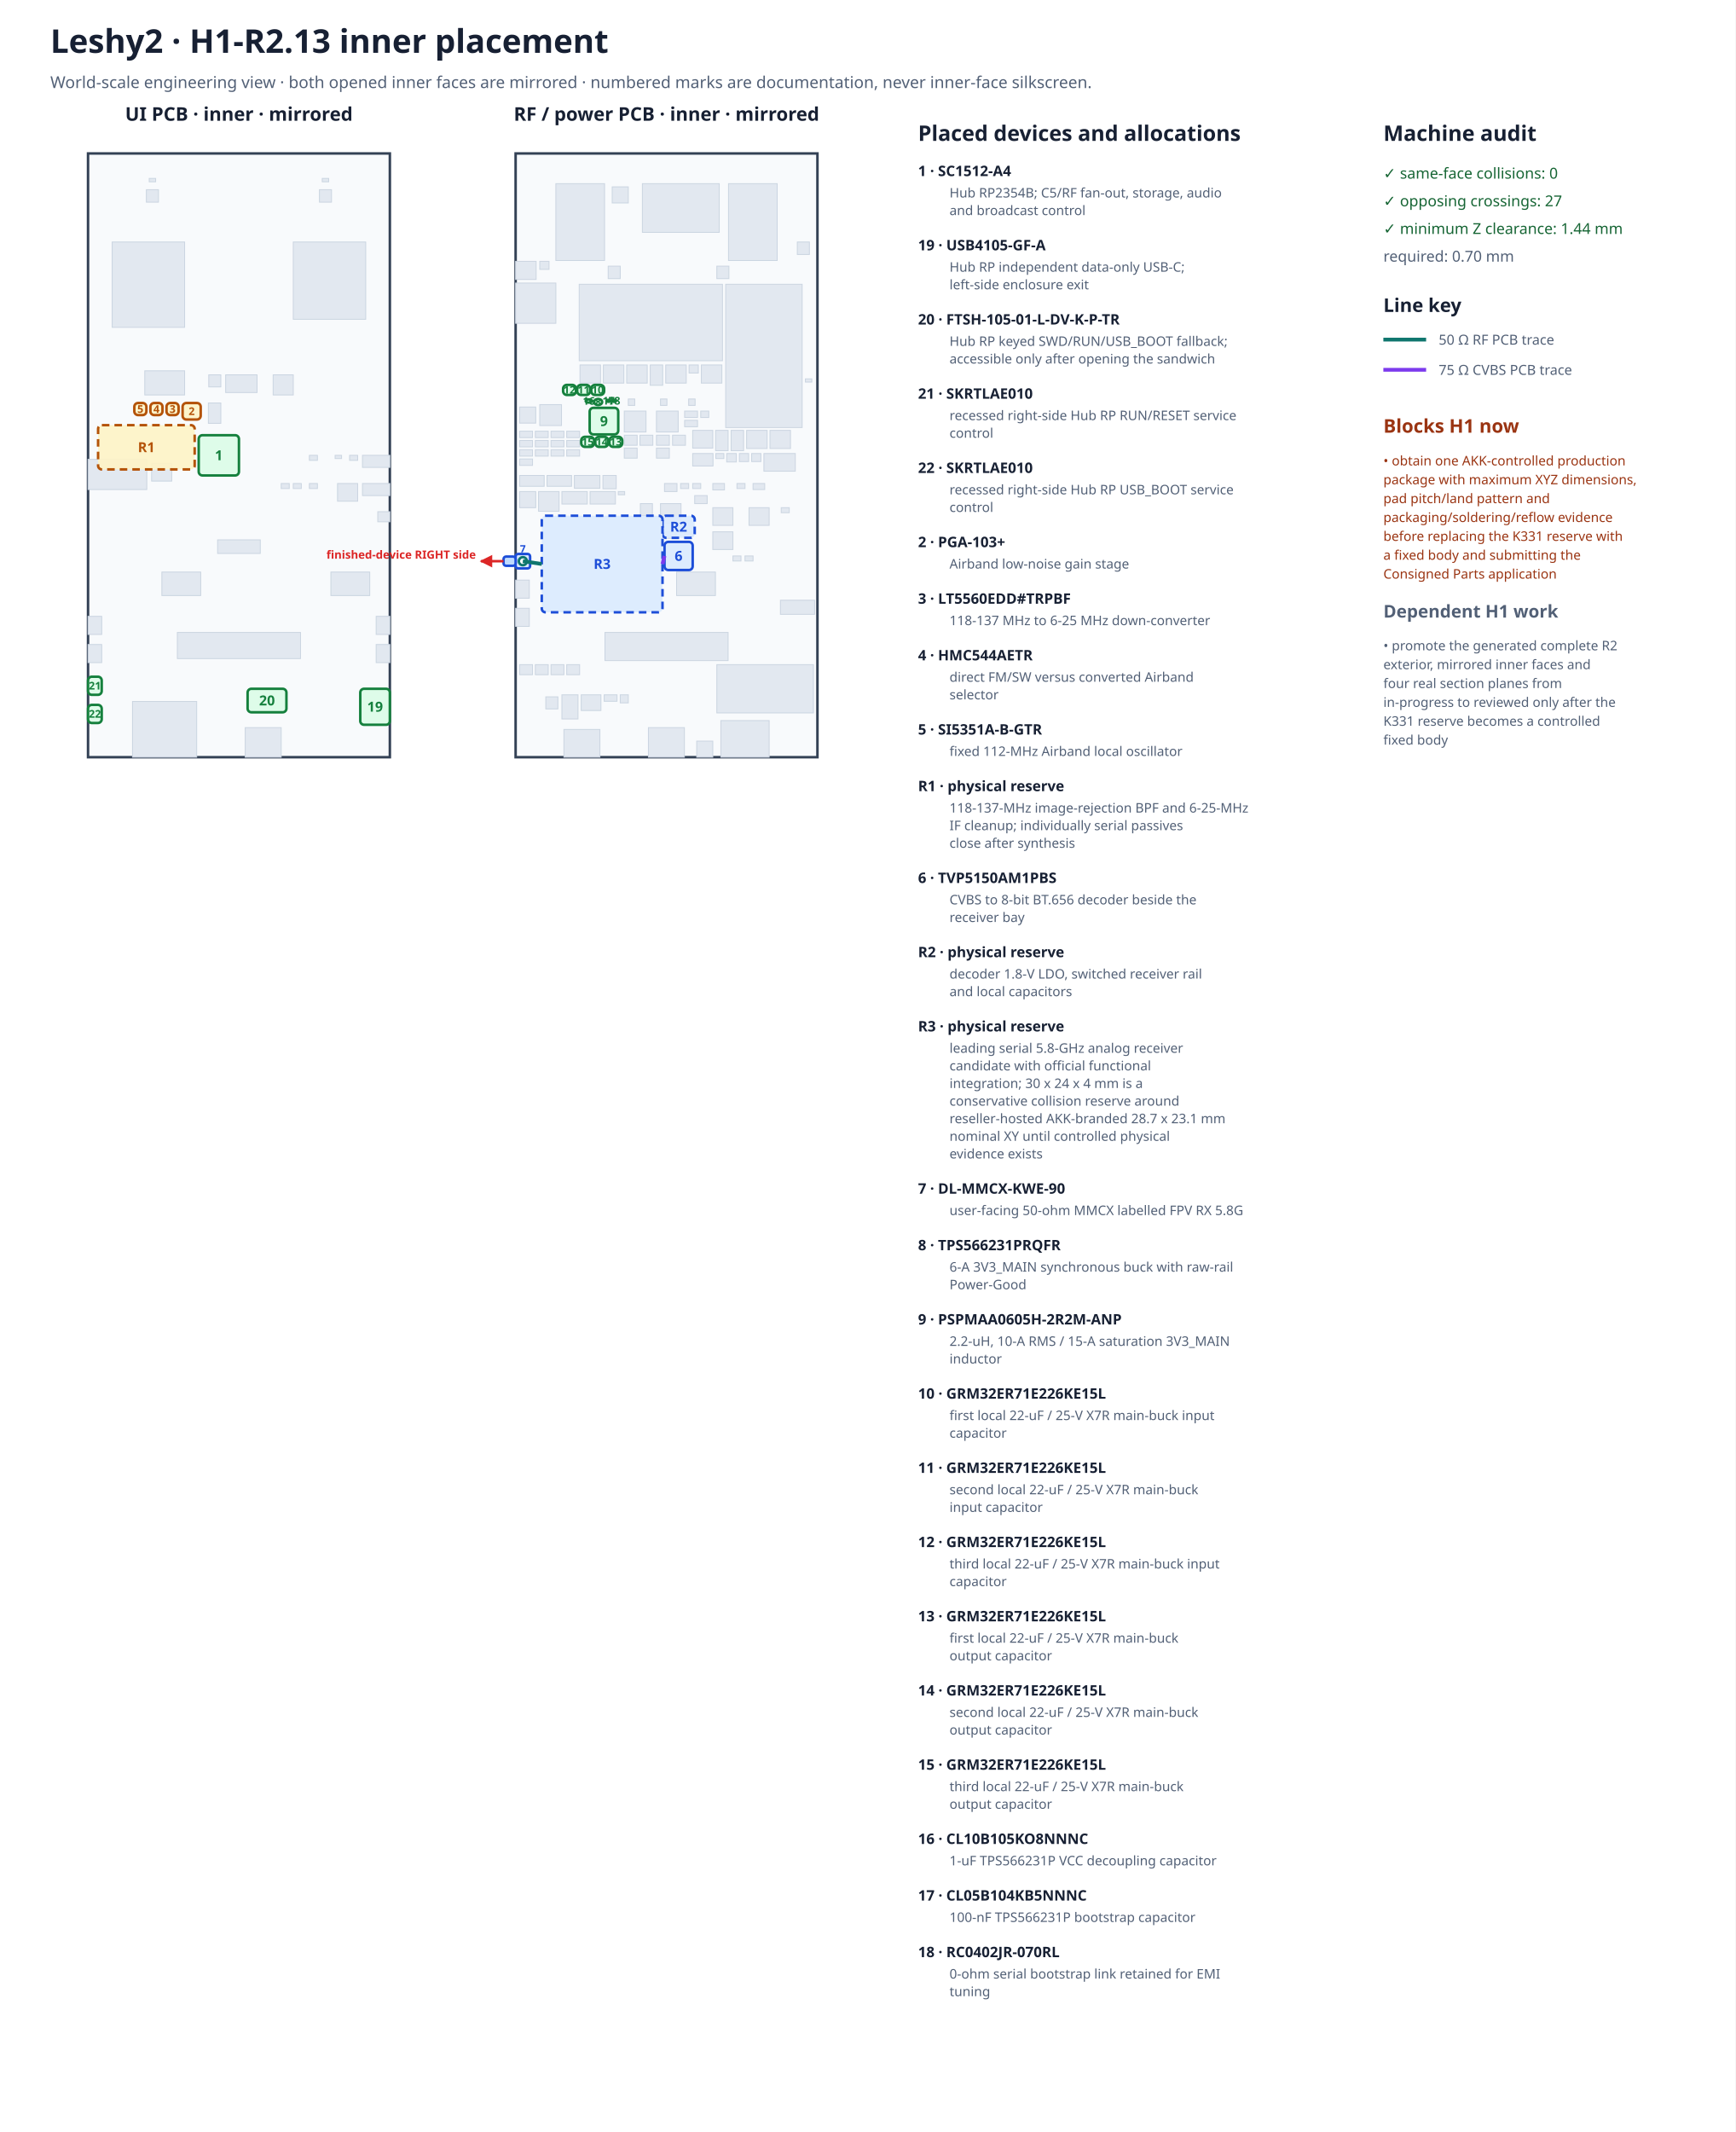
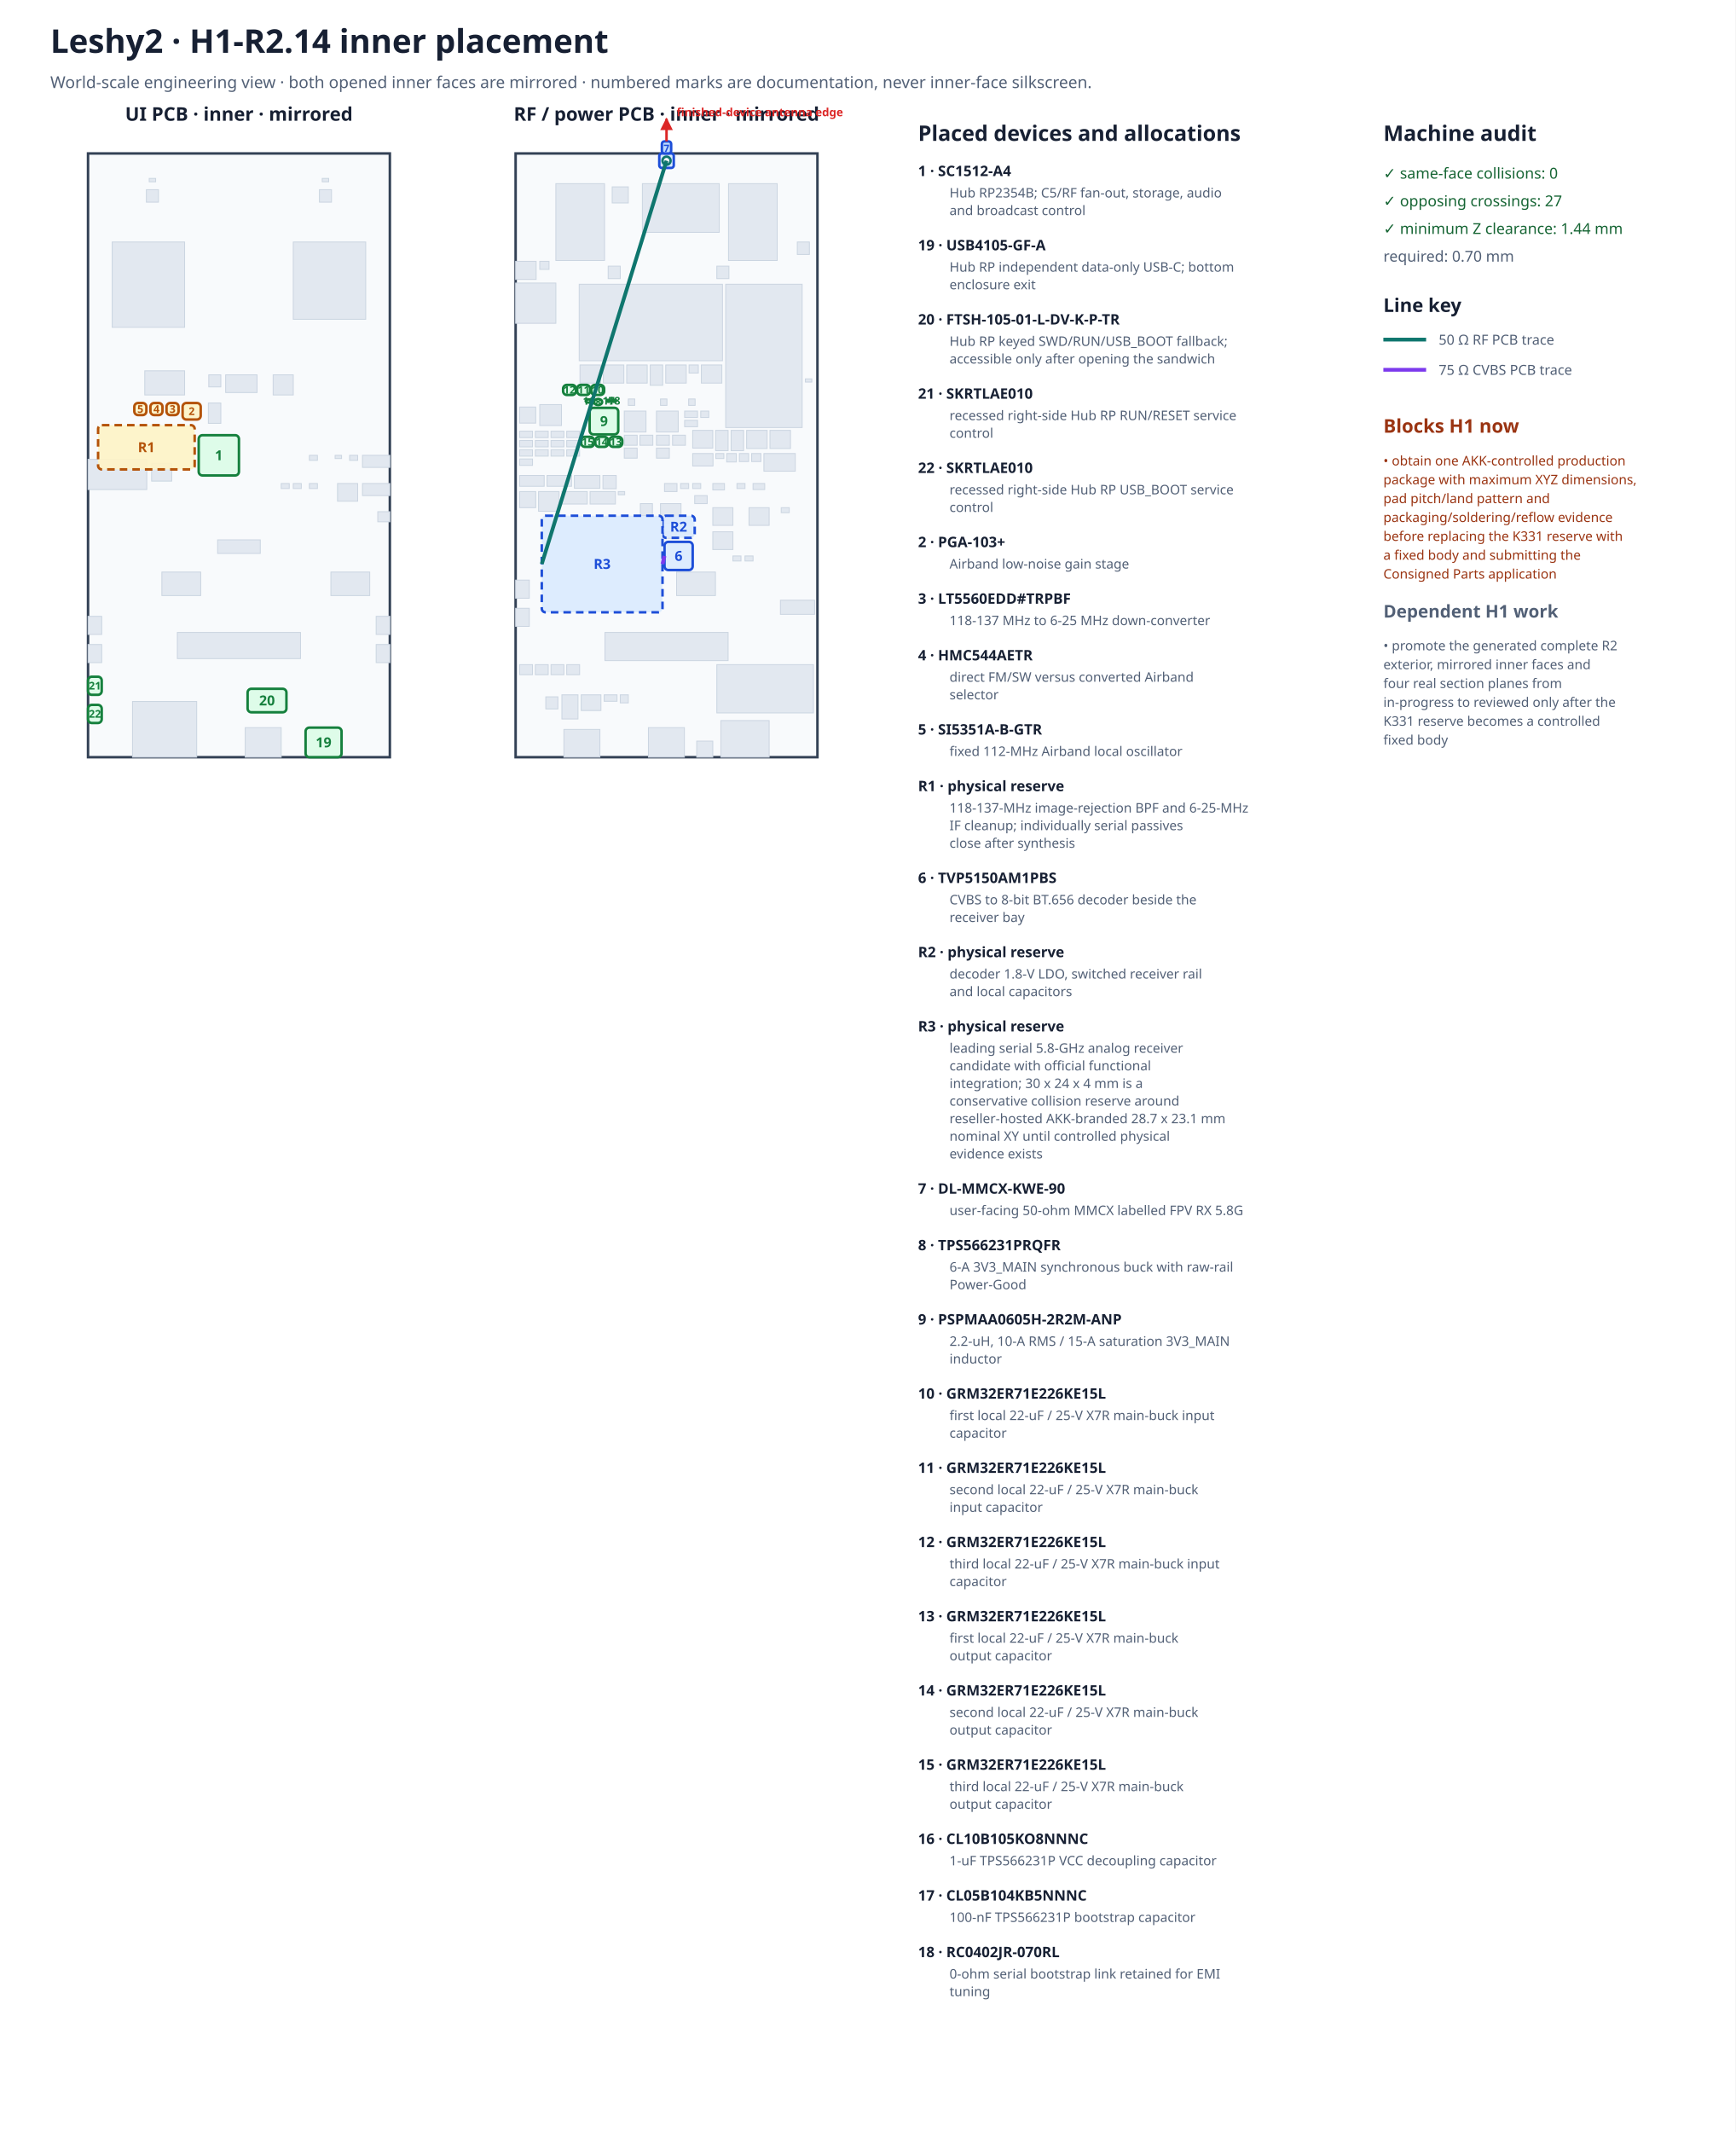
<svg xmlns="http://www.w3.org/2000/svg" width="1380" height="1695" viewBox="0 0 1380 1695">
  <rect width="1380" height="1695" fill="#ffffff" />
-   <text x="40" y="42" font-family="sans-serif" font-size="26" font-weight="700" fill="#172033">Leshy2 · H1-R2.13 inner placement</text>
+   <text x="40" y="42" font-family="sans-serif" font-size="26" font-weight="700" fill="#172033">Leshy2 · H1-R2.14 inner placement</text>
  <text x="40" y="70" font-family="sans-serif" font-size="13" fill="#526076">World-scale engineering view · both opened inner faces are mirrored · numbered marks are documentation, never inner-face silkscreen.</text>
  <text x="190.00" y="96" text-anchor="middle" font-family="sans-serif" font-size="15" font-weight="700" fill="#172033">UI PCB · inner · mirrored</text>
  <rect x="70.00" y="122.00" width="240.00" height="480.00" fill="#f8fafc" stroke="#334155" stroke-width="2" />
  <rect x="165.68" y="320.40" width="9.92" height="16.16" fill="#e2e8f0" stroke="#cbd5e1" stroke-width="0.7" />
  <rect x="89.20" y="192.40" width="57.60" height="67.84" fill="#e2e8f0" stroke="#cbd5e1" stroke-width="0.7" />
  <rect x="70.00" y="512.40" width="10.88" height="14.40" fill="#e2e8f0" stroke="#cbd5e1" stroke-width="0.7" />
  <rect x="128.72" y="454.80" width="30.88" height="18.69" fill="#e2e8f0" stroke="#cbd5e1" stroke-width="0.7" />
  <rect x="70.00" y="490.00" width="10.88" height="14.40" fill="#e2e8f0" stroke="#cbd5e1" stroke-width="0.7" />
  <rect x="116.40" y="150.80" width="9.60" height="9.92" fill="#e2e8f0" stroke="#cbd5e1" stroke-width="0.7" />
  <rect x="118.64" y="141.84" width="5.12" height="2.69" fill="#e2e8f0" stroke="#cbd5e1" stroke-width="0.7" />
  <rect x="194.99" y="578.48" width="28.61" height="23.52" fill="#e2e8f0" stroke="#cbd5e1" stroke-width="0.7" />
  <rect x="166.00" y="298.00" width="9.60" height="9.60" fill="#e2e8f0" stroke="#cbd5e1" stroke-width="0.7" />
  <rect x="246.00" y="362.00" width="6.40" height="4.00" fill="#e2e8f0" stroke="#cbd5e1" stroke-width="0.7" />
  <rect x="173.04" y="429.20" width="33.92" height="10.82" fill="#e2e8f0" stroke="#cbd5e1" stroke-width="0.7" />
  <rect x="268.40" y="384.40" width="16.00" height="14.08" fill="#e2e8f0" stroke="#cbd5e1" stroke-width="0.7" />
  <rect x="70.00" y="365.20" width="46.72" height="24.00" fill="#e2e8f0" stroke="#cbd5e1" stroke-width="0.7" />
  <rect x="120.56" y="368.40" width="16.00" height="14.08" fill="#e2e8f0" stroke="#cbd5e1" stroke-width="0.7" />
  <rect x="288.24" y="384.40" width="21.76" height="9.60" fill="#e2e8f0" stroke="#cbd5e1" stroke-width="0.7" />
  <rect x="288.24" y="362.00" width="21.76" height="9.60" fill="#e2e8f0" stroke="#cbd5e1" stroke-width="0.7" />
  <rect x="300.40" y="406.80" width="9.60" height="8.03" fill="#e2e8f0" stroke="#cbd5e1" stroke-width="0.7" />
  <rect x="278.00" y="362.00" width="6.40" height="4.00" fill="#e2e8f0" stroke="#cbd5e1" stroke-width="0.7" />
  <rect x="141.04" y="502.80" width="97.92" height="20.80" fill="#e2e8f0" stroke="#cbd5e1" stroke-width="0.7" />
  <rect x="115.12" y="294.80" width="31.68" height="19.20" fill="#e2e8f0" stroke="#cbd5e1" stroke-width="0.7" />
  <rect x="233.20" y="192.40" width="57.60" height="61.44" fill="#e2e8f0" stroke="#cbd5e1" stroke-width="0.7" />
  <rect x="299.12" y="512.40" width="10.88" height="14.40" fill="#e2e8f0" stroke="#cbd5e1" stroke-width="0.7" />
  <rect x="263.12" y="454.80" width="30.88" height="18.69" fill="#e2e8f0" stroke="#cbd5e1" stroke-width="0.7" />
  <rect x="299.12" y="490.00" width="10.88" height="14.40" fill="#e2e8f0" stroke="#cbd5e1" stroke-width="0.7" />
  <rect x="254.00" y="150.80" width="9.60" height="9.92" fill="#e2e8f0" stroke="#cbd5e1" stroke-width="0.7" />
  <rect x="256.24" y="141.84" width="5.12" height="2.69" fill="#e2e8f0" stroke="#cbd5e1" stroke-width="0.7" />
  <rect x="223.60" y="384.40" width="6.40" height="4.00" fill="#e2e8f0" stroke="#cbd5e1" stroke-width="0.7" />
  <rect x="233.20" y="384.40" width="6.40" height="4.00" fill="#e2e8f0" stroke="#cbd5e1" stroke-width="0.7" />
  <rect x="246.00" y="384.40" width="6.40" height="4.00" fill="#e2e8f0" stroke="#cbd5e1" stroke-width="0.7" />
  <rect x="105.36" y="557.68" width="51.04" height="44.32" fill="#e2e8f0" stroke="#cbd5e1" stroke-width="0.7" />
  <rect x="217.20" y="298.00" width="16.00" height="16.00" fill="#e2e8f0" stroke="#cbd5e1" stroke-width="0.7" />
  <rect x="179.44" y="298.00" width="24.96" height="14.08" fill="#e2e8f0" stroke="#cbd5e1" stroke-width="0.7" />
  <rect x="266.48" y="362.00" width="5.12" height="2.56" fill="#e2e8f0" stroke="#cbd5e1" stroke-width="0.7" />
  <rect x="158.00" y="346.00" width="32.00" height="32.00" rx="3" fill="#dcfce7" fill-opacity="0.92" stroke="#15803d" stroke-width="2" stroke-dasharray="none" />
  <text x="174.00" y="362.00" text-anchor="middle" dominant-baseline="middle" font-family="sans-serif" font-size="11" font-weight="700" fill="#15803d">1</text>
-   <rect x="286.48" y="547.60" width="23.52" height="28.61" rx="3" fill="#dcfce7" fill-opacity="0.92" stroke="#15803d" stroke-width="2" stroke-dasharray="none" />
-   <text x="298.24" y="561.90" text-anchor="middle" dominant-baseline="middle" font-family="sans-serif" font-size="11" font-weight="700" fill="#15803d">19</text>
+   <rect x="242.99" y="578.48" width="28.61" height="23.52" rx="3" fill="#dcfce7" fill-opacity="0.92" stroke="#15803d" stroke-width="2" stroke-dasharray="none" />
+   <text x="257.30" y="590.24" text-anchor="middle" dominant-baseline="middle" font-family="sans-serif" font-size="11" font-weight="700" fill="#15803d">19</text>
  <rect x="196.88" y="547.60" width="30.88" height="18.69" rx="3" fill="#dcfce7" fill-opacity="0.92" stroke="#15803d" stroke-width="2" stroke-dasharray="none" />
  <text x="212.32" y="556.94" text-anchor="middle" dominant-baseline="middle" font-family="sans-serif" font-size="11" font-weight="700" fill="#15803d">20</text>
  <rect x="70.00" y="538.00" width="10.88" height="14.40" rx="3" fill="#dcfce7" fill-opacity="0.92" stroke="#15803d" stroke-width="2" stroke-dasharray="none" />
  <text x="75.44" y="545.20" text-anchor="middle" dominant-baseline="middle" font-family="sans-serif" font-size="8.5" font-weight="700" fill="#15803d">21</text>
  <rect x="70.00" y="560.40" width="10.88" height="14.40" rx="3" fill="#dcfce7" fill-opacity="0.92" stroke="#15803d" stroke-width="2" stroke-dasharray="none" />
  <text x="75.44" y="567.60" text-anchor="middle" dominant-baseline="middle" font-family="sans-serif" font-size="8.5" font-weight="700" fill="#15803d">22</text>
  <rect x="145.20" y="320.40" width="14.40" height="13.12" rx="3" fill="#fef3c7" fill-opacity="0.92" stroke="#b45309" stroke-width="2" stroke-dasharray="none" />
  <text x="152.40" y="326.96" text-anchor="middle" dominant-baseline="middle" font-family="sans-serif" font-size="8.5" font-weight="700" fill="#b45309">2</text>
  <rect x="132.40" y="320.40" width="9.60" height="9.60" rx="3" fill="#fef3c7" fill-opacity="0.92" stroke="#b45309" stroke-width="2" stroke-dasharray="none" />
  <text x="137.20" y="325.20" text-anchor="middle" dominant-baseline="middle" font-family="sans-serif" font-size="8.5" font-weight="700" fill="#b45309">3</text>
  <rect x="119.60" y="320.40" width="9.60" height="9.60" rx="3" fill="#fef3c7" fill-opacity="0.92" stroke="#b45309" stroke-width="2" stroke-dasharray="none" />
  <text x="124.40" y="325.20" text-anchor="middle" dominant-baseline="middle" font-family="sans-serif" font-size="8.5" font-weight="700" fill="#b45309">4</text>
  <rect x="106.80" y="320.40" width="9.60" height="9.60" rx="3" fill="#fef3c7" fill-opacity="0.92" stroke="#b45309" stroke-width="2" stroke-dasharray="none" />
  <text x="111.60" y="325.20" text-anchor="middle" dominant-baseline="middle" font-family="sans-serif" font-size="8.5" font-weight="700" fill="#b45309">5</text>
  <rect x="78.00" y="338.00" width="76.80" height="35.20" rx="3" fill="#fef3c7" fill-opacity="0.92" stroke="#b45309" stroke-width="2" stroke-dasharray="6 4" />
  <text x="116.40" y="355.60" text-anchor="middle" dominant-baseline="middle" font-family="sans-serif" font-size="11" font-weight="700" fill="#b45309">R1</text>
  <text x="530.00" y="96" text-anchor="middle" font-family="sans-serif" font-size="15" font-weight="700" fill="#172033">RF / power PCB · inner · mirrored</text>
  <rect x="410.00" y="122.00" width="240.00" height="480.00" fill="#f8fafc" stroke="#334155" stroke-width="2" />
  <rect x="547.60" y="317.20" width="5.12" height="5.12" fill="#e2e8f0" stroke="#cbd5e1" stroke-width="0.7" />
  <rect x="557.20" y="326.80" width="6.40" height="5.12" fill="#e2e8f0" stroke="#cbd5e1" stroke-width="0.7" />
  <rect x="544.40" y="326.80" width="10.24" height="5.12" fill="#e2e8f0" stroke="#cbd5e1" stroke-width="0.7" />
  <rect x="544.40" y="334.16" width="10.24" height="5.12" fill="#e2e8f0" stroke="#cbd5e1" stroke-width="0.7" />
  <rect x="486.80" y="148.56" width="12.80" height="12.80" fill="#e2e8f0" stroke="#cbd5e1" stroke-width="0.7" />
  <rect x="592.40" y="442.00" width="6.40" height="4.00" fill="#e2e8f0" stroke="#cbd5e1" stroke-width="0.7" />
  <rect x="597.68" y="360.56" width="7.36" height="6.40" fill="#e2e8f0" stroke="#cbd5e1" stroke-width="0.7" />
  <rect x="593.68" y="342.16" width="16.32" height="14.40" fill="#e2e8f0" stroke="#cbd5e1" stroke-width="0.7" />
  <rect x="612.24" y="342.16" width="16.32" height="14.40" fill="#e2e8f0" stroke="#cbd5e1" stroke-width="0.7" />
  <rect x="438.16" y="357.52" width="10.24" height="5.12" fill="#e2e8f0" stroke="#cbd5e1" stroke-width="0.7" />
  <rect x="450.64" y="357.52" width="10.24" height="5.12" fill="#e2e8f0" stroke="#cbd5e1" stroke-width="0.7" />
  <rect x="429.20" y="321.68" width="17.28" height="16.64" fill="#e2e8f0" stroke="#cbd5e1" stroke-width="0.7" />
  <rect x="438.16" y="342.80" width="10.24" height="5.12" fill="#e2e8f0" stroke="#cbd5e1" stroke-width="0.7" />
  <rect x="450.64" y="342.80" width="10.24" height="5.12" fill="#e2e8f0" stroke="#cbd5e1" stroke-width="0.7" />
  <rect x="413.20" y="350.16" width="10.24" height="5.12" fill="#e2e8f0" stroke="#cbd5e1" stroke-width="0.7" />
  <rect x="413.20" y="364.88" width="10.24" height="5.12" fill="#e2e8f0" stroke="#cbd5e1" stroke-width="0.7" />
  <rect x="425.68" y="350.16" width="10.24" height="5.12" fill="#e2e8f0" stroke="#cbd5e1" stroke-width="0.7" />
  <rect x="438.16" y="350.16" width="10.24" height="5.12" fill="#e2e8f0" stroke="#cbd5e1" stroke-width="0.7" />
  <rect x="450.64" y="350.16" width="10.24" height="5.12" fill="#e2e8f0" stroke="#cbd5e1" stroke-width="0.7" />
  <rect x="413.20" y="357.52" width="10.24" height="5.12" fill="#e2e8f0" stroke="#cbd5e1" stroke-width="0.7" />
  <rect x="425.68" y="357.52" width="10.24" height="5.12" fill="#e2e8f0" stroke="#cbd5e1" stroke-width="0.7" />
  <rect x="413.20" y="342.80" width="10.24" height="5.12" fill="#e2e8f0" stroke="#cbd5e1" stroke-width="0.7" />
  <rect x="425.68" y="342.80" width="10.24" height="5.12" fill="#e2e8f0" stroke="#cbd5e1" stroke-width="0.7" />
  <rect x="595.60" y="403.60" width="16.00" height="14.08" fill="#e2e8f0" stroke="#cbd5e1" stroke-width="0.7" />
  <rect x="621.20" y="403.60" width="6.40" height="4.00" fill="#e2e8f0" stroke="#cbd5e1" stroke-width="0.7" />
  <rect x="607.44" y="360.56" width="24.96" height="14.08" fill="#e2e8f0" stroke="#cbd5e1" stroke-width="0.7" />
  <rect x="525.20" y="317.20" width="5.12" height="5.12" fill="#e2e8f0" stroke="#cbd5e1" stroke-width="0.7" />
  <rect x="522.00" y="346.00" width="10.24" height="8.00" fill="#e2e8f0" stroke="#cbd5e1" stroke-width="0.7" />
  <rect x="534.80" y="346.00" width="10.24" height="8.00" fill="#e2e8f0" stroke="#cbd5e1" stroke-width="0.7" />
  <rect x="522.00" y="356.24" width="10.24" height="8.00" fill="#e2e8f0" stroke="#cbd5e1" stroke-width="0.7" />
  <rect x="522.00" y="326.80" width="17.28" height="16.64" fill="#e2e8f0" stroke="#cbd5e1" stroke-width="0.7" />
  <rect x="481.04" y="502.80" width="97.92" height="22.40" fill="#e2e8f0" stroke="#cbd5e1" stroke-width="0.7" />
  <rect x="554.00" y="589.20" width="12.80" height="12.80" fill="#e2e8f0" stroke="#cbd5e1" stroke-width="0.7" />
  <rect x="442.00" y="146.00" width="38.72" height="61.12" fill="#e2e8f0" stroke="#cbd5e1" stroke-width="0.7" />
  <rect x="410.00" y="207.76" width="16.32" height="14.40" fill="#e2e8f0" stroke="#cbd5e1" stroke-width="0.7" />
  <rect x="429.20" y="207.76" width="7.36" height="6.40" fill="#e2e8f0" stroke="#cbd5e1" stroke-width="0.7" />
  <rect x="483.60" y="211.60" width="9.60" height="9.92" fill="#e2e8f0" stroke="#cbd5e1" stroke-width="0.7" />
  <rect x="510.80" y="146.00" width="61.12" height="38.72" fill="#e2e8f0" stroke="#cbd5e1" stroke-width="0.7" />
  <rect x="529.36" y="290.16" width="16.32" height="14.40" fill="#e2e8f0" stroke="#cbd5e1" stroke-width="0.7" />
  <rect x="547.92" y="290.16" width="7.36" height="6.40" fill="#e2e8f0" stroke="#cbd5e1" stroke-width="0.7" />
  <rect x="570.00" y="211.60" width="9.60" height="9.92" fill="#e2e8f0" stroke="#cbd5e1" stroke-width="0.7" />
  <rect x="579.28" y="146.00" width="38.72" height="61.12" fill="#e2e8f0" stroke="#cbd5e1" stroke-width="0.7" />
  <rect x="557.68" y="290.16" width="16.32" height="14.40" fill="#e2e8f0" stroke="#cbd5e1" stroke-width="0.7" />
  <rect x="587.92" y="360.56" width="7.36" height="6.40" fill="#e2e8f0" stroke="#cbd5e1" stroke-width="0.7" />
  <rect x="634.00" y="192.40" width="9.60" height="9.92" fill="#e2e8f0" stroke="#cbd5e1" stroke-width="0.7" />
  <rect x="582.80" y="442.00" width="6.40" height="4.00" fill="#e2e8f0" stroke="#cbd5e1" stroke-width="0.7" />
  <rect x="413.20" y="323.60" width="12.80" height="12.80" fill="#e2e8f0" stroke="#cbd5e1" stroke-width="0.7" />
  <rect x="428.24" y="390.80" width="16.32" height="15.68" fill="#e2e8f0" stroke="#cbd5e1" stroke-width="0.7" />
  <rect x="446.80" y="390.80" width="20.16" height="9.92" fill="#e2e8f0" stroke="#cbd5e1" stroke-width="0.7" />
  <rect x="469.20" y="390.80" width="20.16" height="9.92" fill="#e2e8f0" stroke="#cbd5e1" stroke-width="0.7" />
  <rect x="413.20" y="378.00" width="19.52" height="8.61" fill="#e2e8f0" stroke="#cbd5e1" stroke-width="0.7" />
  <rect x="434.96" y="378.00" width="19.52" height="8.61" fill="#e2e8f0" stroke="#cbd5e1" stroke-width="0.7" />
  <rect x="413.20" y="390.80" width="12.80" height="12.80" fill="#e2e8f0" stroke="#cbd5e1" stroke-width="0.7" />
  <rect x="479.44" y="378.00" width="10.56" height="10.56" fill="#e2e8f0" stroke="#cbd5e1" stroke-width="0.7" />
  <rect x="456.72" y="378.00" width="20.32" height="10.18" fill="#e2e8f0" stroke="#cbd5e1" stroke-width="0.7" />
  <rect x="462.16" y="552.40" width="15.68" height="12.48" fill="#e2e8f0" stroke="#cbd5e1" stroke-width="0.7" />
  <rect x="446.80" y="552.40" width="12.80" height="19.20" fill="#e2e8f0" stroke="#cbd5e1" stroke-width="0.7" />
  <rect x="413.20" y="528.40" width="10.24" height="8.00" fill="#e2e8f0" stroke="#cbd5e1" stroke-width="0.7" />
  <rect x="425.68" y="528.40" width="10.24" height="8.00" fill="#e2e8f0" stroke="#cbd5e1" stroke-width="0.7" />
  <rect x="438.16" y="528.40" width="10.24" height="8.00" fill="#e2e8f0" stroke="#cbd5e1" stroke-width="0.7" />
  <rect x="450.64" y="528.40" width="10.24" height="8.00" fill="#e2e8f0" stroke="#cbd5e1" stroke-width="0.7" />
  <rect x="480.40" y="552.40" width="10.24" height="5.12" fill="#e2e8f0" stroke="#cbd5e1" stroke-width="0.7" />
  <rect x="493.20" y="552.40" width="6.40" height="6.40" fill="#e2e8f0" stroke="#cbd5e1" stroke-width="0.7" />
  <rect x="620.56" y="477.20" width="27.20" height="11.20" fill="#e2e8f0" stroke="#cbd5e1" stroke-width="0.7" />
  <rect x="491.60" y="390.80" width="5.12" height="2.56" fill="#e2e8f0" stroke="#cbd5e1" stroke-width="0.7" />
  <rect x="448.40" y="579.92" width="28.61" height="22.08" fill="#e2e8f0" stroke="#cbd5e1" stroke-width="0.7" />
  <rect x="434.00" y="554.00" width="9.60" height="9.60" fill="#e2e8f0" stroke="#cbd5e1" stroke-width="0.7" />
  <rect x="640.40" y="301.20" width="5.12" height="2.56" fill="#e2e8f0" stroke="#cbd5e1" stroke-width="0.7" />
  <rect x="410.00" y="225.04" width="32.00" height="32.00" fill="#e2e8f0" stroke="#cbd5e1" stroke-width="0.7" />
  <rect x="410.00" y="483.60" width="10.88" height="14.40" fill="#e2e8f0" stroke="#cbd5e1" stroke-width="0.7" />
  <rect x="538.00" y="454.80" width="30.88" height="18.69" fill="#e2e8f0" stroke="#cbd5e1" stroke-width="0.7" />
  <rect x="410.00" y="461.20" width="10.88" height="14.40" fill="#e2e8f0" stroke="#cbd5e1" stroke-width="0.7" />
  <rect x="515.60" y="578.48" width="28.61" height="23.52" fill="#e2e8f0" stroke="#cbd5e1" stroke-width="0.7" />
  <rect x="544.40" y="422.80" width="6.40" height="4.00" fill="#e2e8f0" stroke="#cbd5e1" stroke-width="0.7" />
  <rect x="552.40" y="394.00" width="9.92" height="6.40" fill="#e2e8f0" stroke="#cbd5e1" stroke-width="0.7" />
  <rect x="566.80" y="422.80" width="16.00" height="14.08" fill="#e2e8f0" stroke="#cbd5e1" stroke-width="0.7" />
  <rect x="566.80" y="403.60" width="16.00" height="14.08" fill="#e2e8f0" stroke="#cbd5e1" stroke-width="0.7" />
  <rect x="528.40" y="384.40" width="9.92" height="6.40" fill="#e2e8f0" stroke="#cbd5e1" stroke-width="0.7" />
  <rect x="598.80" y="384.40" width="9.28" height="4.80" fill="#e2e8f0" stroke="#cbd5e1" stroke-width="0.7" />
  <rect x="550.80" y="384.40" width="6.40" height="4.00" fill="#e2e8f0" stroke="#cbd5e1" stroke-width="0.7" />
  <rect x="541.20" y="384.40" width="6.40" height="4.00" fill="#e2e8f0" stroke="#cbd5e1" stroke-width="0.7" />
  <rect x="586.00" y="384.40" width="6.40" height="4.00" fill="#e2e8f0" stroke="#cbd5e1" stroke-width="0.7" />
  <rect x="566.80" y="384.40" width="9.28" height="5.12" fill="#e2e8f0" stroke="#cbd5e1" stroke-width="0.7" />
  <rect x="525.20" y="400.40" width="16.32" height="15.68" fill="#e2e8f0" stroke="#cbd5e1" stroke-width="0.7" />
  <rect x="528.40" y="422.80" width="9.28" height="5.12" fill="#e2e8f0" stroke="#cbd5e1" stroke-width="0.7" />
  <rect x="570.00" y="528.40" width="76.80" height="38.40" fill="#e2e8f0" stroke="#cbd5e1" stroke-width="0.7" />
  <rect x="509.20" y="400.40" width="9.60" height="9.60" fill="#e2e8f0" stroke="#cbd5e1" stroke-width="0.7" />
  <rect x="461.20" y="290.16" width="16.32" height="14.40" fill="#e2e8f0" stroke="#cbd5e1" stroke-width="0.7" />
  <rect x="479.76" y="290.16" width="16.32" height="14.40" fill="#e2e8f0" stroke="#cbd5e1" stroke-width="0.7" />
  <rect x="517.04" y="290.16" width="9.92" height="16.16" fill="#e2e8f0" stroke="#cbd5e1" stroke-width="0.7" />
  <rect x="498.32" y="290.16" width="16.32" height="14.40" fill="#e2e8f0" stroke="#cbd5e1" stroke-width="0.7" />
  <rect x="573.20" y="572.88" width="38.40" height="29.12" fill="#e2e8f0" stroke="#cbd5e1" stroke-width="0.7" />
  <rect x="577.04" y="226.00" width="60.80" height="113.92" fill="#e2e8f0" stroke="#cbd5e1" stroke-width="0.7" />
  <rect x="550.80" y="360.56" width="16.16" height="9.92" fill="#e2e8f0" stroke="#cbd5e1" stroke-width="0.7" />
  <rect x="569.20" y="360.56" width="6.40" height="4.00" fill="#e2e8f0" stroke="#cbd5e1" stroke-width="0.7" />
  <rect x="550.80" y="342.16" width="16.00" height="14.08" fill="#e2e8f0" stroke="#cbd5e1" stroke-width="0.7" />
  <rect x="499.60" y="317.20" width="5.12" height="5.12" fill="#e2e8f0" stroke="#cbd5e1" stroke-width="0.7" />
  <rect x="569.04" y="342.16" width="9.92" height="16.16" fill="#e2e8f0" stroke="#cbd5e1" stroke-width="0.7" />
  <rect x="581.36" y="342.16" width="9.92" height="16.16" fill="#e2e8f0" stroke="#cbd5e1" stroke-width="0.7" />
  <rect x="496.40" y="326.80" width="17.28" height="16.64" fill="#e2e8f0" stroke="#cbd5e1" stroke-width="0.7" />
  <rect x="496.40" y="346.00" width="10.24" height="8.00" fill="#e2e8f0" stroke="#cbd5e1" stroke-width="0.7" />
  <rect x="508.88" y="346.00" width="10.24" height="8.00" fill="#e2e8f0" stroke="#cbd5e1" stroke-width="0.7" />
  <rect x="496.40" y="356.24" width="10.24" height="8.00" fill="#e2e8f0" stroke="#cbd5e1" stroke-width="0.7" />
  <rect x="577.84" y="360.56" width="7.68" height="6.72" fill="#e2e8f0" stroke="#cbd5e1" stroke-width="0.7" />
  <rect x="460.56" y="226.00" width="113.92" height="60.80" fill="#e2e8f0" stroke="#cbd5e1" stroke-width="0.7" />
  <rect x="528.40" y="430.80" width="22.40" height="22.40" rx="3" fill="#dbeafe" fill-opacity="0.92" stroke="#1d4ed8" stroke-width="2" stroke-dasharray="none" />
  <text x="539.60" y="442.00" text-anchor="middle" dominant-baseline="middle" font-family="sans-serif" font-size="11" font-weight="700" fill="#1d4ed8">6</text>
  <rect x="526.80" y="410.00" width="25.60" height="17.60" rx="3" fill="#dbeafe" fill-opacity="0.92" stroke="#1d4ed8" stroke-width="2" stroke-dasharray="6 4" />
  <text x="539.60" y="418.80" text-anchor="middle" dominant-baseline="middle" font-family="sans-serif" font-size="11" font-weight="700" fill="#1d4ed8">R2</text>
  <rect x="430.80" y="410.00" width="96.00" height="76.80" rx="3" fill="#dbeafe" fill-opacity="0.92" stroke="#1d4ed8" stroke-width="2" stroke-dasharray="6 4" />
  <text x="478.80" y="448.40" text-anchor="middle" dominant-baseline="middle" font-family="sans-serif" font-size="11" font-weight="700" fill="#1d4ed8">R3</text>
  <rect x="472.40" y="317.20" width="6.40" height="4.80" rx="3" fill="#dcfce7" fill-opacity="0.92" stroke="#15803d" stroke-width="2" stroke-dasharray="none" />
  <text x="475.60" y="319.60" text-anchor="middle" dominant-baseline="middle" font-family="sans-serif" font-size="8.5" font-weight="700" fill="#15803d">8</text>
  <rect x="468.88" y="324.24" width="22.72" height="21.12" rx="3" fill="#dcfce7" fill-opacity="0.92" stroke="#15803d" stroke-width="2" stroke-dasharray="none" />
  <text x="480.24" y="334.80" text-anchor="middle" dominant-baseline="middle" font-family="sans-serif" font-size="11" font-weight="700" fill="#15803d">9</text>
  <rect x="470.16" y="306.00" width="10.24" height="8.00" rx="3" fill="#dcfce7" fill-opacity="0.92" stroke="#15803d" stroke-width="2" stroke-dasharray="none" />
  <text x="475.28" y="310.00" text-anchor="middle" dominant-baseline="middle" font-family="sans-serif" font-size="8.5" font-weight="700" fill="#15803d">10</text>
  <rect x="458.96" y="306.00" width="10.24" height="8.00" rx="3" fill="#dcfce7" fill-opacity="0.92" stroke="#15803d" stroke-width="2" stroke-dasharray="none" />
  <text x="464.08" y="310.00" text-anchor="middle" dominant-baseline="middle" font-family="sans-serif" font-size="8.5" font-weight="700" fill="#15803d">11</text>
  <rect x="447.76" y="306.00" width="10.24" height="8.00" rx="3" fill="#dcfce7" fill-opacity="0.92" stroke="#15803d" stroke-width="2" stroke-dasharray="none" />
  <text x="452.88" y="310.00" text-anchor="middle" dominant-baseline="middle" font-family="sans-serif" font-size="8.5" font-weight="700" fill="#15803d">12</text>
  <rect x="484.56" y="347.28" width="10.24" height="8.00" rx="3" fill="#dcfce7" fill-opacity="0.92" stroke="#15803d" stroke-width="2" stroke-dasharray="none" />
  <text x="489.68" y="351.28" text-anchor="middle" dominant-baseline="middle" font-family="sans-serif" font-size="8.5" font-weight="700" fill="#15803d">13</text>
  <rect x="473.36" y="347.28" width="10.24" height="8.00" rx="3" fill="#dcfce7" fill-opacity="0.92" stroke="#15803d" stroke-width="2" stroke-dasharray="none" />
  <text x="478.48" y="351.28" text-anchor="middle" dominant-baseline="middle" font-family="sans-serif" font-size="8.5" font-weight="700" fill="#15803d">14</text>
  <rect x="462.16" y="347.28" width="10.24" height="8.00" rx="3" fill="#dcfce7" fill-opacity="0.92" stroke="#15803d" stroke-width="2" stroke-dasharray="none" />
  <text x="467.28" y="351.28" text-anchor="middle" dominant-baseline="middle" font-family="sans-serif" font-size="8.5" font-weight="700" fill="#15803d">15</text>
  <rect x="465.68" y="317.52" width="5.12" height="2.56" rx="3" fill="#dcfce7" fill-opacity="0.92" stroke="#15803d" stroke-width="2" stroke-dasharray="none" />
  <text x="468.24" y="318.80" text-anchor="middle" dominant-baseline="middle" font-family="sans-serif" font-size="8.5" font-weight="700" fill="#15803d">16</text>
  <rect x="482.32" y="317.84" width="3.20" height="1.60" rx="3" fill="#dcfce7" fill-opacity="0.92" stroke="#15803d" stroke-width="2" stroke-dasharray="none" />
  <text x="483.92" y="318.64" text-anchor="middle" dominant-baseline="middle" font-family="sans-serif" font-size="8.5" font-weight="700" fill="#15803d">17</text>
  <rect x="486.80" y="317.84" width="3.20" height="1.60" rx="3" fill="#dcfce7" fill-opacity="0.92" stroke="#15803d" stroke-width="2" stroke-dasharray="none" />
  <text x="488.40" y="318.64" text-anchor="middle" dominant-baseline="middle" font-family="sans-serif" font-size="8.5" font-weight="700" fill="#15803d">18</text>
-   <rect x="410.00" y="440.40" width="11.52" height="11.52" rx="2" fill="#dbeafe" stroke="#1d4ed8" stroke-width="2" />
-   <rect x="400.40" y="442.47" width="9.60" height="7.37" rx="2" fill="#bfdbfe" stroke="#1d4ed8" stroke-width="2" />
-   <circle cx="415.76" cy="446.16" r="3.2" fill="#ffffff" stroke="#0f766e" stroke-width="2" />
-   <text x="415.76" y="439.16" text-anchor="middle" font-family="sans-serif" font-size="8" font-weight="700" fill="#1d4ed8">7</text>
-   <path d="M 400.40 446.16 L 382.40 446.16" stroke="#dc2626" stroke-width="2" marker-end="url(#arrow)" />
-   <text x="378.40" y="444.16" text-anchor="end" font-family="sans-serif" font-size="9" font-weight="700" fill="#dc2626">finished-device RIGHT side</text>
-   <path d="M 415.76 446.16 L 430.80 448.40" stroke="#0f766e" stroke-width="3" fill="none" />
+   <rect x="524.24" y="122.00" width="11.52" height="11.52" rx="2" fill="#dbeafe" stroke="#1d4ed8" stroke-width="2" />
+   <rect x="526.31" y="112.40" width="7.37" height="9.60" rx="2" fill="#bfdbfe" stroke="#1d4ed8" stroke-width="2" />
+   <circle cx="530.00" cy="127.76" r="3.2" fill="#ffffff" stroke="#0f766e" stroke-width="2" />
+   <text x="530.00" y="120.76" text-anchor="middle" font-family="sans-serif" font-size="8" font-weight="700" fill="#1d4ed8">7</text>
+   <path d="M 530.00 112.40 V 94.40" stroke="#dc2626" stroke-width="2" marker-end="url(#arrow)" />
+   <text x="538.00" y="92.40" text-anchor="start" font-family="sans-serif" font-size="9" font-weight="700" fill="#dc2626">finished-device antenna edge</text>
+   <path d="M 530.00 127.76 L 430.80 448.40" stroke="#0f766e" stroke-width="3" fill="none" />
  <path d="M 526.80 448.40 L 528.40 442.00" stroke="#7c3aed" stroke-width="3" fill="none" />
  <defs>
    <marker id="arrow" viewBox="0 0 10 10" refX="9" refY="5" markerWidth="5" markerHeight="5" orient="auto-start-reverse">
      <path d="M 0 0 L 10 5 L 0 10 z" fill="#dc2626" />
    </marker>
  </defs>
  <text x="730" y="112" font-family="sans-serif" font-size="17" font-weight="700" fill="#172033">Placed devices and allocations</text>
  <text x="730" y="140" font-family="sans-serif" font-size="11.5" font-weight="700" fill="#172033">1 · SC1512-A4</text>
  <text x="755" y="157" font-family="sans-serif" font-size="10.5" fill="#526076">Hub RP2354B; C5/RF fan-out, storage, audio</text>
  <text x="755" y="171" font-family="sans-serif" font-size="10.5" fill="#526076">and broadcast control</text>
  <text x="730" y="199" font-family="sans-serif" font-size="11.5" font-weight="700" fill="#172033">19 · USB4105-GF-A</text>
-   <text x="755" y="216" font-family="sans-serif" font-size="10.5" fill="#526076">Hub RP independent data-only USB-C;</text>
-   <text x="755" y="230" font-family="sans-serif" font-size="10.5" fill="#526076">left-side enclosure exit</text>
+   <text x="755" y="216" font-family="sans-serif" font-size="10.5" fill="#526076">Hub RP independent data-only USB-C; bottom</text>
+   <text x="755" y="230" font-family="sans-serif" font-size="10.5" fill="#526076">enclosure exit</text>
  <text x="730" y="258" font-family="sans-serif" font-size="11.5" font-weight="700" fill="#172033">20 · FTSH-105-01-L-DV-K-P-TR</text>
  <text x="755" y="275" font-family="sans-serif" font-size="10.5" fill="#526076">Hub RP keyed SWD/RUN/USB_BOOT fallback;</text>
  <text x="755" y="289" font-family="sans-serif" font-size="10.5" fill="#526076">accessible only after opening the sandwich</text>
  <text x="730" y="317" font-family="sans-serif" font-size="11.5" font-weight="700" fill="#172033">21 · SKRTLAE010</text>
  <text x="755" y="334" font-family="sans-serif" font-size="10.5" fill="#526076">recessed right-side Hub RP RUN/RESET service</text>
  <text x="755" y="348" font-family="sans-serif" font-size="10.5" fill="#526076">control</text>
  <text x="730" y="376" font-family="sans-serif" font-size="11.5" font-weight="700" fill="#172033">22 · SKRTLAE010</text>
  <text x="755" y="393" font-family="sans-serif" font-size="10.5" fill="#526076">recessed right-side Hub RP USB_BOOT service</text>
  <text x="755" y="407" font-family="sans-serif" font-size="10.5" fill="#526076">control</text>
  <text x="730" y="435" font-family="sans-serif" font-size="11.5" font-weight="700" fill="#172033">2 · PGA-103+</text>
  <text x="755" y="452" font-family="sans-serif" font-size="10.5" fill="#526076">Airband low-noise gain stage</text>
  <text x="730" y="480" font-family="sans-serif" font-size="11.5" font-weight="700" fill="#172033">3 · LT5560EDD#TRPBF</text>
  <text x="755" y="497" font-family="sans-serif" font-size="10.5" fill="#526076">118-137 MHz to 6-25 MHz down-converter</text>
  <text x="730" y="525" font-family="sans-serif" font-size="11.5" font-weight="700" fill="#172033">4 · HMC544AETR</text>
  <text x="755" y="542" font-family="sans-serif" font-size="10.5" fill="#526076">direct FM/SW versus converted Airband</text>
  <text x="755" y="556" font-family="sans-serif" font-size="10.5" fill="#526076">selector</text>
  <text x="730" y="584" font-family="sans-serif" font-size="11.5" font-weight="700" fill="#172033">5 · SI5351A-B-GTR</text>
  <text x="755" y="601" font-family="sans-serif" font-size="10.5" fill="#526076">fixed 112-MHz Airband local oscillator</text>
  <text x="730" y="629" font-family="sans-serif" font-size="11.5" font-weight="700" fill="#172033">R1 · physical reserve</text>
  <text x="755" y="646" font-family="sans-serif" font-size="10.5" fill="#526076">118-137-MHz image-rejection BPF and 6-25-MHz</text>
  <text x="755" y="660" font-family="sans-serif" font-size="10.5" fill="#526076">IF cleanup; individually serial passives</text>
  <text x="755" y="674" font-family="sans-serif" font-size="10.5" fill="#526076">close after synthesis</text>
  <text x="730" y="702" font-family="sans-serif" font-size="11.5" font-weight="700" fill="#172033">6 · TVP5150AM1PBS</text>
  <text x="755" y="719" font-family="sans-serif" font-size="10.5" fill="#526076">CVBS to 8-bit BT.656 decoder beside the</text>
  <text x="755" y="733" font-family="sans-serif" font-size="10.5" fill="#526076">receiver bay</text>
  <text x="730" y="761" font-family="sans-serif" font-size="11.5" font-weight="700" fill="#172033">R2 · physical reserve</text>
  <text x="755" y="778" font-family="sans-serif" font-size="10.5" fill="#526076">decoder 1.8-V LDO, switched receiver rail</text>
  <text x="755" y="792" font-family="sans-serif" font-size="10.5" fill="#526076">and local capacitors</text>
  <text x="730" y="820" font-family="sans-serif" font-size="11.5" font-weight="700" fill="#172033">R3 · physical reserve</text>
  <text x="755" y="837" font-family="sans-serif" font-size="10.5" fill="#526076">leading serial 5.8-GHz analog receiver</text>
  <text x="755" y="851" font-family="sans-serif" font-size="10.5" fill="#526076">candidate with official functional</text>
  <text x="755" y="865" font-family="sans-serif" font-size="10.5" fill="#526076">integration; 30 x 24 x 4 mm is a</text>
  <text x="755" y="879" font-family="sans-serif" font-size="10.5" fill="#526076">conservative collision reserve around</text>
  <text x="755" y="893" font-family="sans-serif" font-size="10.5" fill="#526076">reseller-hosted AKK-branded 28.7 x 23.1 mm</text>
  <text x="755" y="907" font-family="sans-serif" font-size="10.5" fill="#526076">nominal XY until controlled physical</text>
  <text x="755" y="921" font-family="sans-serif" font-size="10.5" fill="#526076">evidence exists</text>
  <text x="730" y="949" font-family="sans-serif" font-size="11.5" font-weight="700" fill="#172033">7 · DL-MMCX-KWE-90</text>
  <text x="755" y="966" font-family="sans-serif" font-size="10.5" fill="#526076">user-facing 50-ohm MMCX labelled FPV RX 5.8G</text>
  <text x="730" y="994" font-family="sans-serif" font-size="11.5" font-weight="700" fill="#172033">8 · TPS566231PRQFR</text>
  <text x="755" y="1011" font-family="sans-serif" font-size="10.5" fill="#526076">6-A 3V3_MAIN synchronous buck with raw-rail</text>
  <text x="755" y="1025" font-family="sans-serif" font-size="10.5" fill="#526076">Power-Good</text>
  <text x="730" y="1053" font-family="sans-serif" font-size="11.5" font-weight="700" fill="#172033">9 · PSPMAA0605H-2R2M-ANP</text>
  <text x="755" y="1070" font-family="sans-serif" font-size="10.5" fill="#526076">2.2-uH, 10-A RMS / 15-A saturation 3V3_MAIN</text>
  <text x="755" y="1084" font-family="sans-serif" font-size="10.5" fill="#526076">inductor</text>
  <text x="730" y="1112" font-family="sans-serif" font-size="11.5" font-weight="700" fill="#172033">10 · GRM32ER71E226KE15L</text>
  <text x="755" y="1129" font-family="sans-serif" font-size="10.5" fill="#526076">first local 22-uF / 25-V X7R main-buck input</text>
  <text x="755" y="1143" font-family="sans-serif" font-size="10.5" fill="#526076">capacitor</text>
  <text x="730" y="1171" font-family="sans-serif" font-size="11.5" font-weight="700" fill="#172033">11 · GRM32ER71E226KE15L</text>
  <text x="755" y="1188" font-family="sans-serif" font-size="10.5" fill="#526076">second local 22-uF / 25-V X7R main-buck</text>
  <text x="755" y="1202" font-family="sans-serif" font-size="10.5" fill="#526076">input capacitor</text>
  <text x="730" y="1230" font-family="sans-serif" font-size="11.5" font-weight="700" fill="#172033">12 · GRM32ER71E226KE15L</text>
  <text x="755" y="1247" font-family="sans-serif" font-size="10.5" fill="#526076">third local 22-uF / 25-V X7R main-buck input</text>
  <text x="755" y="1261" font-family="sans-serif" font-size="10.5" fill="#526076">capacitor</text>
  <text x="730" y="1289" font-family="sans-serif" font-size="11.5" font-weight="700" fill="#172033">13 · GRM32ER71E226KE15L</text>
  <text x="755" y="1306" font-family="sans-serif" font-size="10.5" fill="#526076">first local 22-uF / 25-V X7R main-buck</text>
  <text x="755" y="1320" font-family="sans-serif" font-size="10.5" fill="#526076">output capacitor</text>
  <text x="730" y="1348" font-family="sans-serif" font-size="11.5" font-weight="700" fill="#172033">14 · GRM32ER71E226KE15L</text>
  <text x="755" y="1365" font-family="sans-serif" font-size="10.5" fill="#526076">second local 22-uF / 25-V X7R main-buck</text>
  <text x="755" y="1379" font-family="sans-serif" font-size="10.5" fill="#526076">output capacitor</text>
  <text x="730" y="1407" font-family="sans-serif" font-size="11.5" font-weight="700" fill="#172033">15 · GRM32ER71E226KE15L</text>
  <text x="755" y="1424" font-family="sans-serif" font-size="10.5" fill="#526076">third local 22-uF / 25-V X7R main-buck</text>
  <text x="755" y="1438" font-family="sans-serif" font-size="10.5" fill="#526076">output capacitor</text>
  <text x="730" y="1466" font-family="sans-serif" font-size="11.5" font-weight="700" fill="#172033">16 · CL10B105KO8NNNC</text>
  <text x="755" y="1483" font-family="sans-serif" font-size="10.5" fill="#526076">1-uF TPS566231P VCC decoupling capacitor</text>
  <text x="730" y="1511" font-family="sans-serif" font-size="11.5" font-weight="700" fill="#172033">17 · CL05B104KB5NNNC</text>
  <text x="755" y="1528" font-family="sans-serif" font-size="10.5" fill="#526076">100-nF TPS566231P bootstrap capacitor</text>
  <text x="730" y="1556" font-family="sans-serif" font-size="11.5" font-weight="700" fill="#172033">18 · RC0402JR-070RL</text>
  <text x="755" y="1573" font-family="sans-serif" font-size="10.5" fill="#526076">0-ohm serial bootstrap link retained for EMI</text>
  <text x="755" y="1587" font-family="sans-serif" font-size="10.5" fill="#526076">tuning</text>
  <text x="1100" y="112" font-family="sans-serif" font-size="17" font-weight="700" fill="#172033">Machine audit</text>
  <text x="1100" y="142" font-family="sans-serif" font-size="12" fill="#166534">✓ same-face collisions: 0</text>
  <text x="1100" y="164" font-family="sans-serif" font-size="12" fill="#166534">✓ opposing crossings: 27</text>
  <text x="1100" y="186" font-family="sans-serif" font-size="12" fill="#166534">✓ minimum Z clearance: 1.44 mm</text>
  <text x="1100" y="208" font-family="sans-serif" font-size="12" fill="#526076">required: 0.70 mm</text>
  <text x="1100" y="248" font-family="sans-serif" font-size="15" font-weight="700" fill="#172033">Line key</text>
  <line x1="1100" y1="270" x2="1134" y2="270" stroke="#0f766e" stroke-width="3" />
  <text x="1144" y="274" font-family="sans-serif" font-size="11" fill="#526076">50 Ω RF PCB trace</text>
  <line x1="1100" y1="294" x2="1134" y2="294" stroke="#7c3aed" stroke-width="3" />
  <text x="1144" y="298" font-family="sans-serif" font-size="11" fill="#526076">75 Ω CVBS PCB trace</text>
  <text x="1100" y="344" font-family="sans-serif" font-size="15" font-weight="700" fill="#9a3412">Blocks H1 now</text>
  <text x="1100" y="370" font-family="sans-serif" font-size="10.5" fill="#9a3412">• obtain one AKK-controlled production</text>
  <text x="1100" y="385" font-family="sans-serif" font-size="10.5" fill="#9a3412">  package with maximum XYZ dimensions,</text>
  <text x="1100" y="400" font-family="sans-serif" font-size="10.5" fill="#9a3412">  pad pitch/land pattern and</text>
  <text x="1100" y="415" font-family="sans-serif" font-size="10.5" fill="#9a3412">  packaging/soldering/reflow evidence</text>
  <text x="1100" y="430" font-family="sans-serif" font-size="10.5" fill="#9a3412">  before replacing the K331 reserve with</text>
  <text x="1100" y="445" font-family="sans-serif" font-size="10.5" fill="#9a3412">  a fixed body and submitting the</text>
  <text x="1100" y="460" font-family="sans-serif" font-size="10.5" fill="#9a3412">  Consigned Parts application</text>
  <text x="1100" y="491" font-family="sans-serif" font-size="14" font-weight="700" fill="#526076">Dependent H1 work</text>
  <text x="1100" y="517" font-family="sans-serif" font-size="10.5" fill="#526076">• promote the generated complete R2</text>
  <text x="1100" y="532" font-family="sans-serif" font-size="10.5" fill="#526076">  exterior, mirrored inner faces and</text>
  <text x="1100" y="547" font-family="sans-serif" font-size="10.5" fill="#526076">  four real section planes from</text>
  <text x="1100" y="562" font-family="sans-serif" font-size="10.5" fill="#526076">  in-progress to reviewed only after the</text>
  <text x="1100" y="577" font-family="sans-serif" font-size="10.5" fill="#526076">  K331 reserve becomes a controlled</text>
  <text x="1100" y="592" font-family="sans-serif" font-size="10.5" fill="#526076">  fixed body</text>
</svg>
